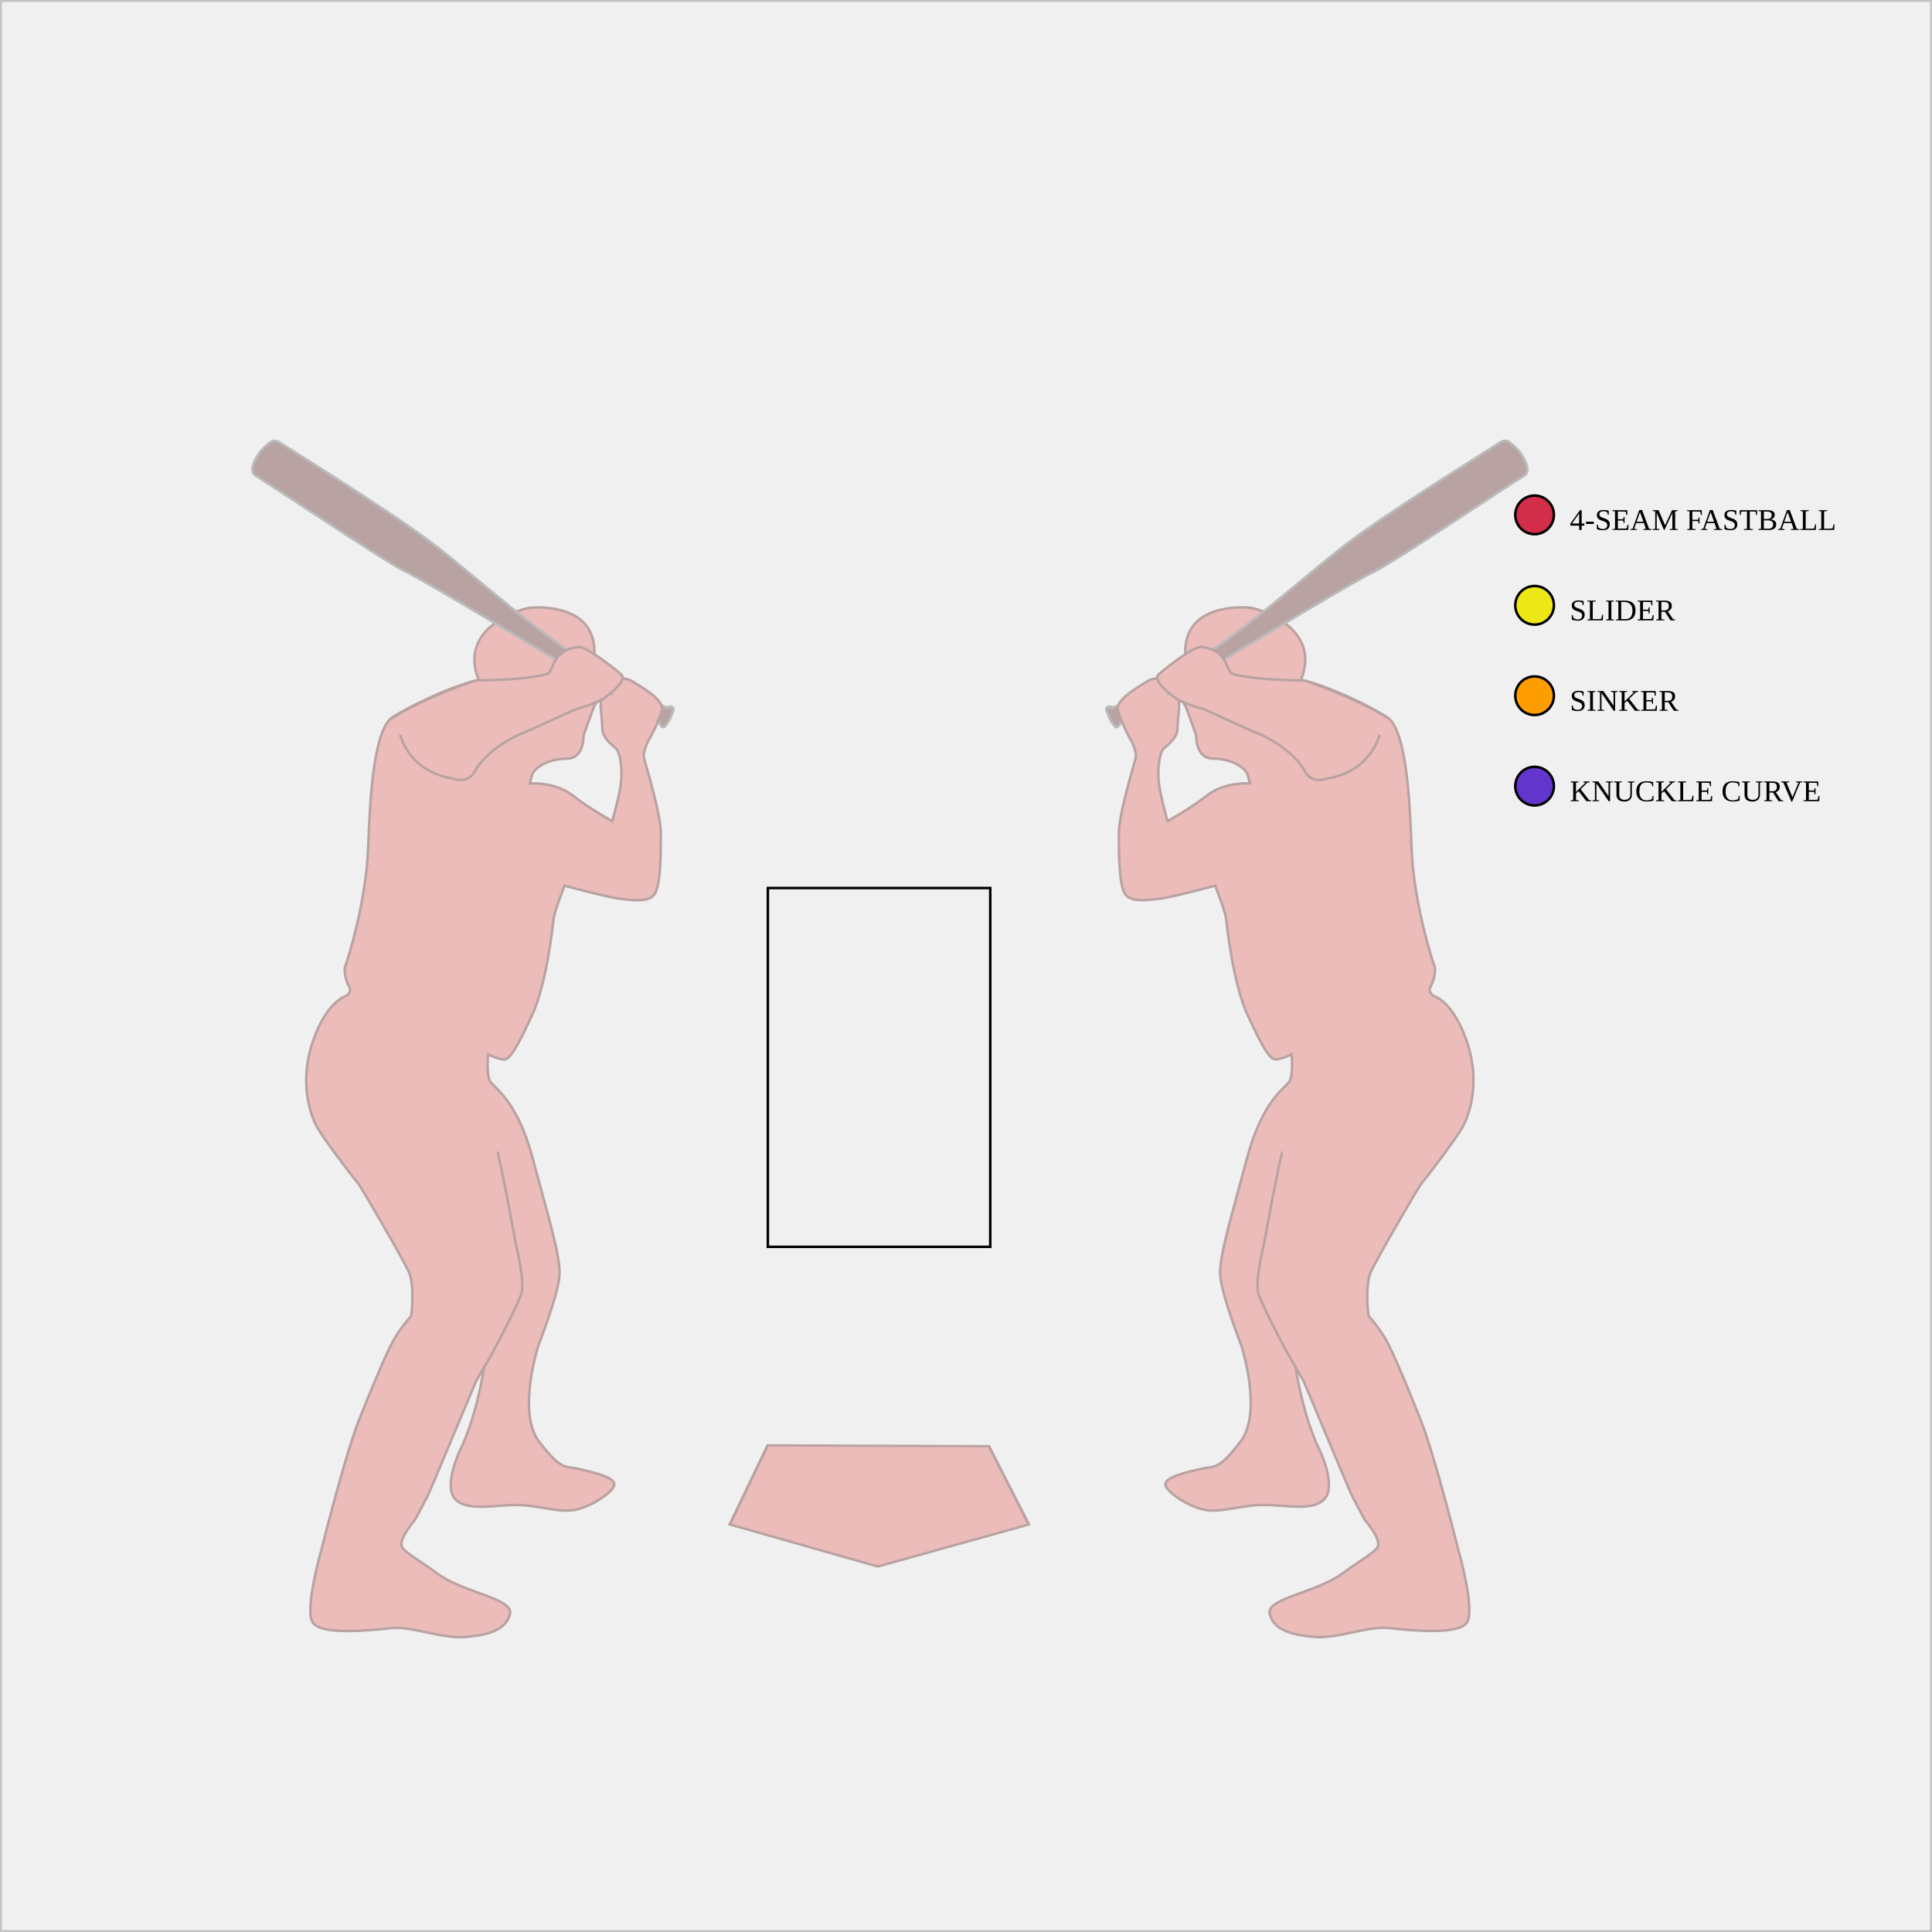
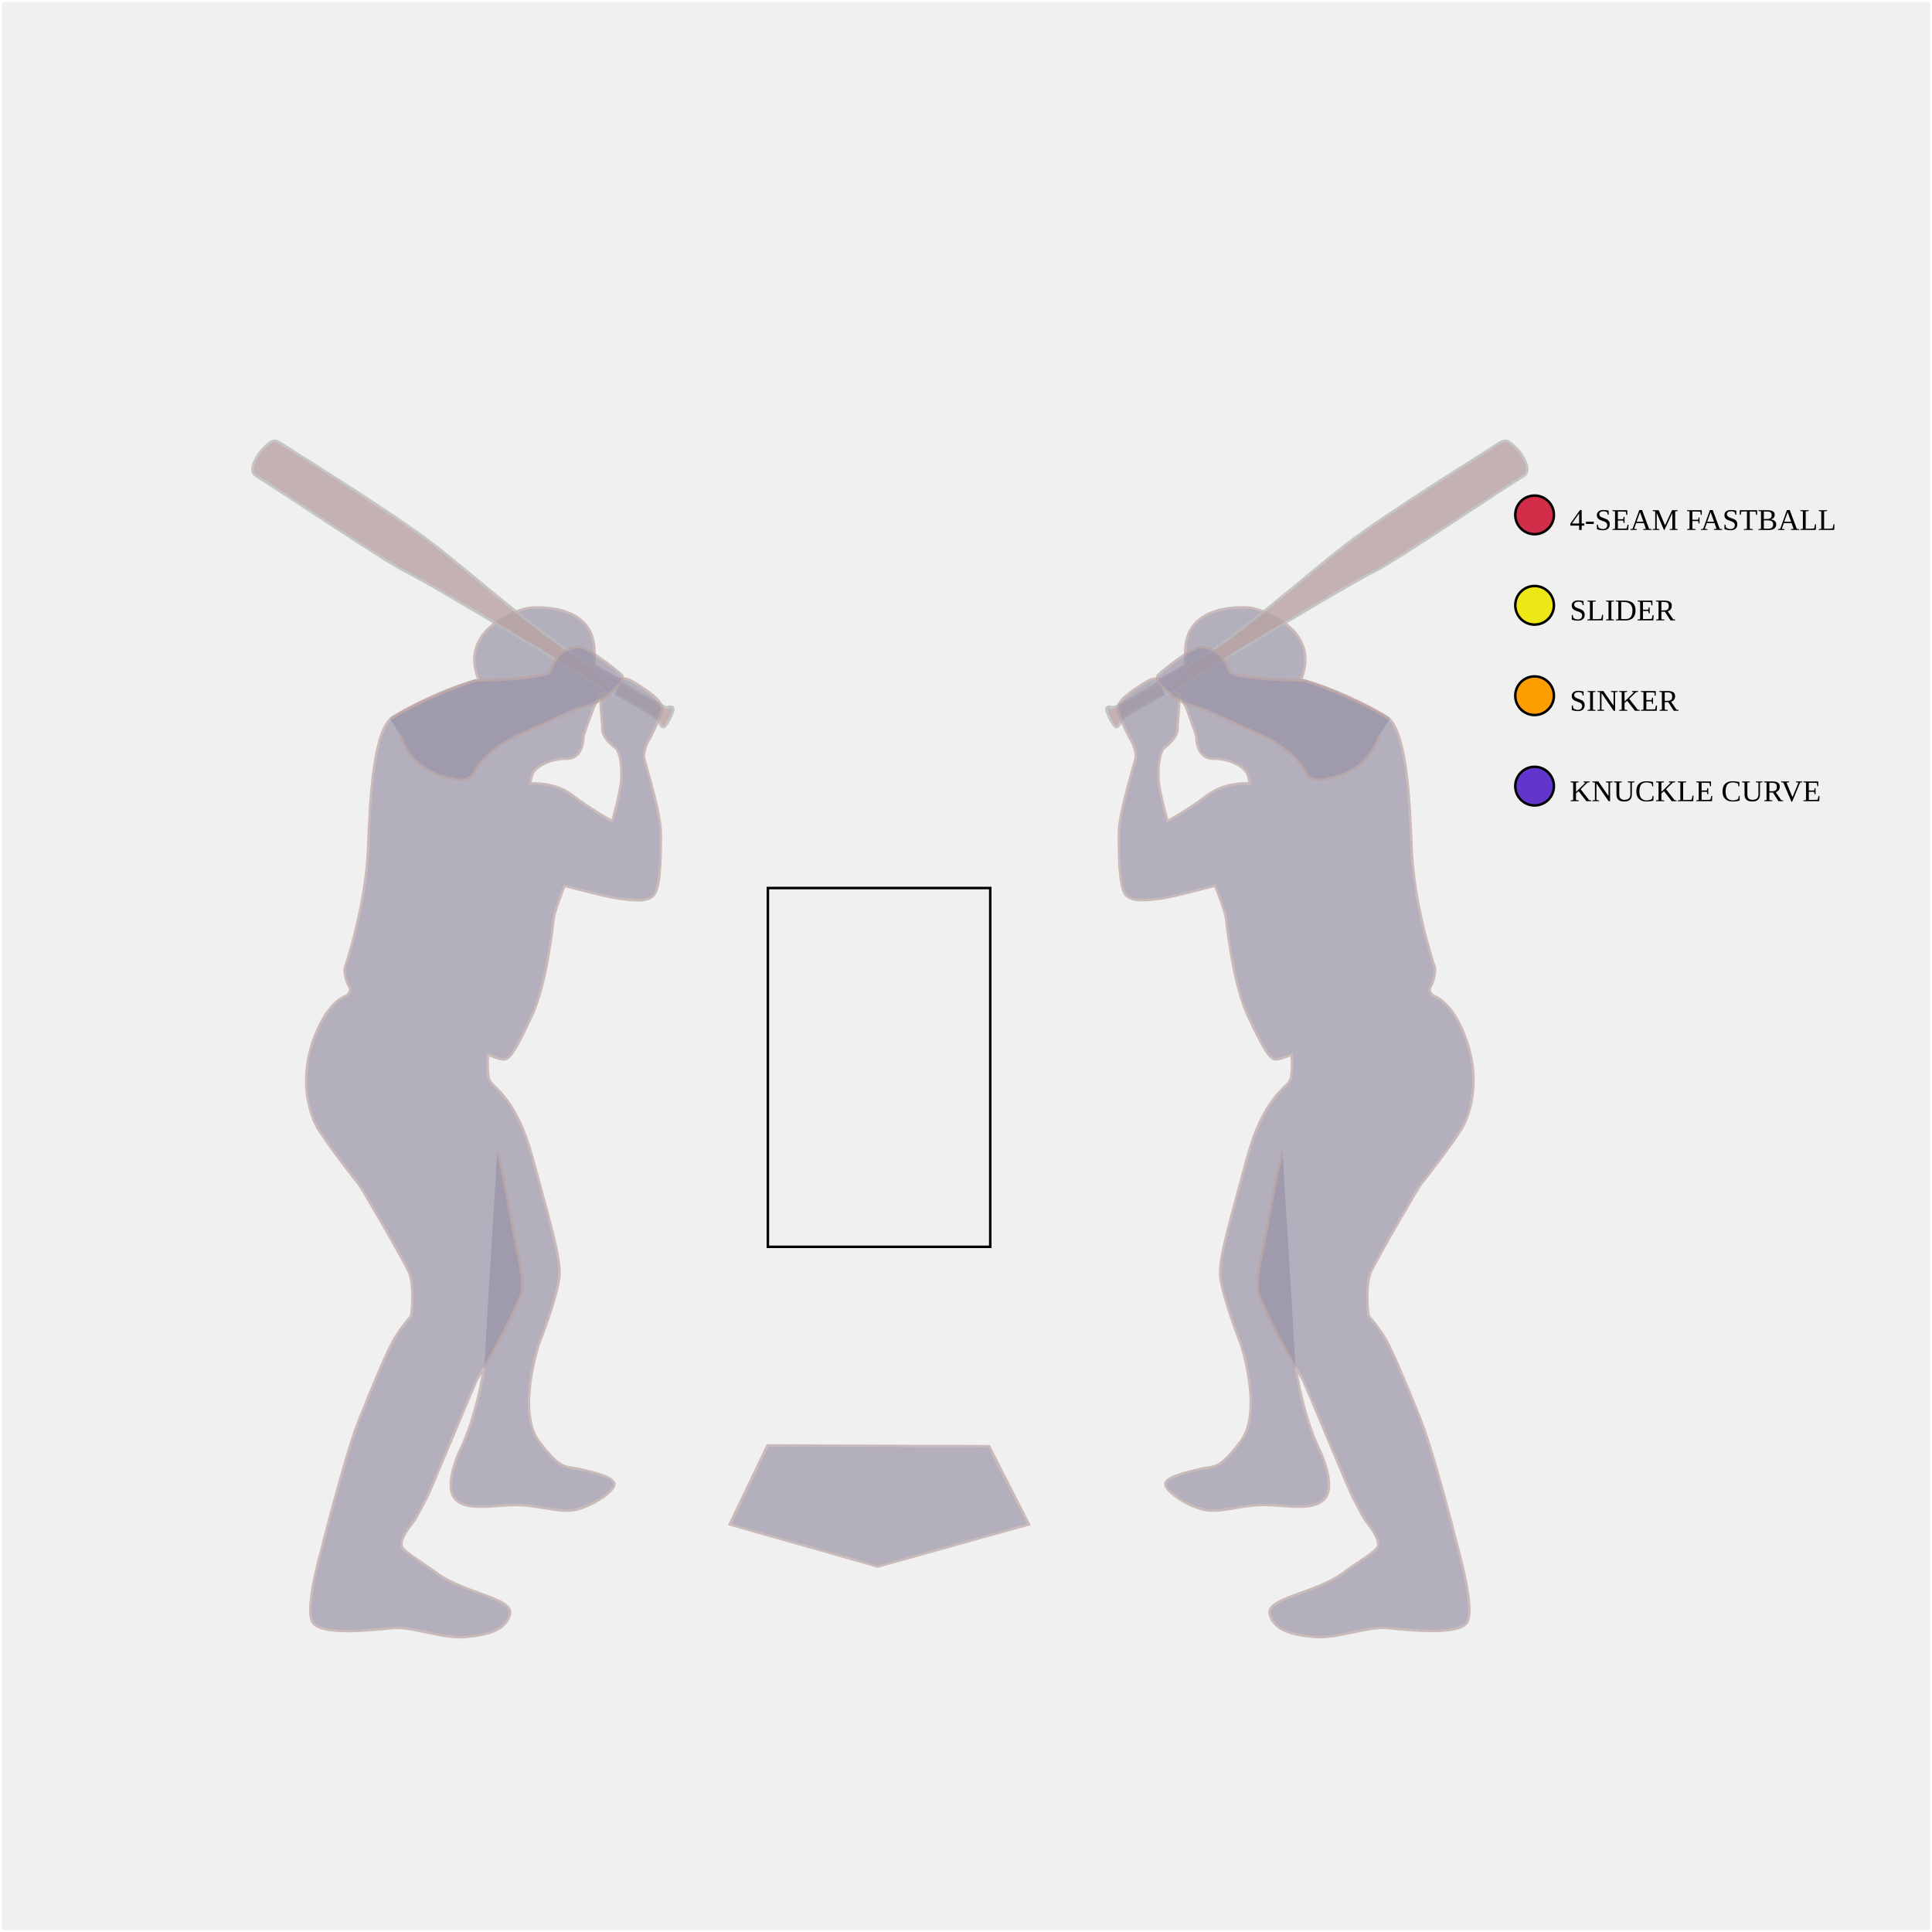
<svg id="svg-1" width="500" height="500" viewBox=" 0 0 500 500">
-   <rect width="500" height="500" fill="none" stroke="#c2c2c2" />
+   <rect width="500" height="500" fill="none" stroke="#ffffff" />
  <g transform="scale(0.65) translate(100,175)">
    <rect width="500" height="500" fill="none" stroke="none"> </rect>
    <g>
      <defs>
-         <style>.e{fill:#b9a2a2;stroke:#d6d6d6;}.e,.f{stroke-miterlimit:10;}.f{fill:#b9a2a2;stroke:#bababa;}</style>
+         <style>.e{fill:#9893a5;stroke:#d6d6d6;}.e,.f{stroke-miterlimit:10;}.f{fill:#9893a5;stroke:#bababa;}</style>
      </defs>
      <g id="a" />
      <g id="b">
        <g id="c">
          <g id="d">
            <path class="f" d="M146.94,96.6c23.31,13.83,19.38,9.82,19.38,9.82,0,0,2.54-.65,1.58,1.98-.99,2.7-1.91,4.41-3.22,5.85-.96,1.05-2.31-1.11-2.31-2.3s-17.4-10.71-17.4-10.71" />
            <path class="e" d="M163.54,107.7c.79-3.56-5.93-7.9-11.85-11.46-1.97-1.18-3.8-1.23-5.38-.76l-9.64-5.56v-5.93c-.4-18.18-21.73-17.39-25.69-16.99-3.91,.39-28.75,8.15-20.4,28.64-11.95,2.93-27.14,10.42-34.13,14.83-7.51,4.74-9.09,30.43-9.88,52.16-.79,21.73-8.3,45.05-9.09,47.02-.79,1.98,.4,6.32,1.58,8.3s-1.19,3.56-1.19,3.56c0,0-7.9,1.98-13.44,18.57-5.53,16.6-.57,29.5,1.98,33.98,2.12,3.73,12.19,17.34,16.2,22.13,1.3,1.55,17.78,30.03,20.15,35.17s1.19,17.39,.79,17.78-3.52,3.97-6.33,8.52c-2.82,4.58-8.69,18.74-14.22,32.57s-15.02,51.77-15.02,51.77c0,0-6.72,23.31-3.56,28.85,3.16,5.53,23.71,3.16,31.61,2.37s20.15,4.35,29.24,3.56,16.2-2.77,17.78-9.09-18.33-8.4-28.85-16.11c-6.86-5.03-11.87-7.79-13.84-10.16-1.98-2.37,2.1-7.88,4.38-10.69,1.25-1.53,4.32-8.09,5.12-9.27,.79-1.19,18.97-45.05,19.76-46.63,.22-.43,1.43-2.47,3.14-5.41-3.56,21.65-9.46,32.68-9.46,32.68,0,0-6.72,13.83-2.37,19.36s15.41,2.77,24.5,2.77,16.99,3.16,23.31,1.98,15.02-6.72,15.81-9.88-8.96-5.24-13.44-6.32c-6.27-1.52-7.34,.87-16.43-10.98s-.18-38.72-.18-38.72c0,0,7.47-18.94,8.23-27.16,.68-7.25-4.27-23.12-10.6-46.82s-15.41-28.06-16.99-30.82-.79-10.67-.79-10.67c0,0,3.16,1.58,5.93,1.98s5.53-4.74,11.46-17.39c5.93-12.65,8.3-35.56,8.69-38.73,.4-3.16,4.35-13.04,4.35-13.04,0,0,17.78,4.74,21.73,5.14s11.85,1.98,14.23-1.98c2.37-3.95,2.37-16.2,2.37-24.1s-6.32-28.06-6.72-30.03,1.19-5.93,1.98-7.11c.79-1.19,4.35-8.3,5.14-11.85Zm-16.2,28.06c-.4,5.14-3.56,16.2-3.56,16.2,0,0-8.69-4.74-15.81-10.27-7.11-5.53-16.99-4.74-16.99-4.74l.79-3.16c.79-3.16,6.72-6.72,13.83-6.72s6.72-9.09,6.72-9.09c0,0,3.95-11.46,4.35-11.85,.27-.27,1.81-3.62,2.77-5.76,.46-1.01,1.37-.87,1.37-.87,.51,.03,.39-.85,.82-.85-.4,.45-.62,.76-.62,.76,0,0-.79,1.19-1.58,3.16s.4,9.48,.4,12.65,3.16,5.93,5.14,7.51c1.98,1.58,2.77,7.9,2.37,13.04Z" />
            <path class="e" d="M139.48,100.6c.46-1.01,.79-1.75,.79-1.75,.51,.03,.97,.04,1.41,.03" />
            <path class="e" d="M92.78,369.4c4.58-7.84,12-22.09,14.67-28.86,1.82-4.61-1.98-19.76-1.98-19.76,0,0-6.72-36.75-7.51-37.14" />
            <path class="f" d="M144.1,101.73s-34.4-21.36-34.76-21.3c0,0-40.7-24.5-48.21-28.06C53.62,48.82,9.59,19.08,1.86,14.44c-3.95-2.37,1.98-9.88,1.98-9.88C8.37-.06,8.97-.57,12.92,2.19c2.07,1.45,42.68,26.48,59.67,39.52s41.72,35.8,63.49,48.72" />
            <path class="e" d="M59.34,117.54c.09,.26,3.33,14.72,21.29,17.52,0,0,5.78,2.28,8.5-3.07s10.86-11.74,18.31-14.81c7.45-3.07,21.46-9.9,22.95-10.16s8.06-2.54,9.99-3.94c1.93-1.4,9.55-7.1,7.01-9.46s-14.02-11.39-17.17-11.04-6.31,1.58-8.23,4.03c-1.93,2.45-2.63,5.96-3.68,6.48s-2.28,.88-8.76,1.75-20.28,1.14-20.28,1.14c.21-.18-19.86,6.44-33.92,15.37" />
          </g>
        </g>
      </g>
      <defs>
-         <style>.e{fill:#b9a2a2;stroke:#d6d6d6;}.e,.f{stroke-miterlimit:10;}.f{fill:#b9a2a2;stroke:#bababa;}</style>
+         <style>.e{fill:#b9a2a2;stroke:#d6d6d6;opacity:0.8;}.e,.f{stroke-miterlimit:10;}.f{fill:#b9a2a2;stroke:#bababa;opacity:0.8;}</style>
      </defs>
      <g id="a" />
      <g id="b" transform="translate(340, 0)">
        <g id="c">
          <g id="d">
            <path class="f" d="M21.68,96.6C-1.64,110.43,2.3,106.42,2.3,106.42c0,0-2.54-.65-1.58,1.98,.99,2.7,1.91,4.41,3.22,5.85,.96,1.05,2.31-1.11,2.31-2.3s17.4-10.71,17.4-10.71"> </path>
            <path class="e" d="M10.22,119.55c.79,1.19,2.37,5.14,1.98,7.11s-6.72,22.13-6.72,30.03c0,7.9,0,20.15,2.37,24.1s10.27,2.37,14.23,1.98,21.73-5.14,21.73-5.14c0,0,3.95,9.88,4.35,13.04,.4,3.16,2.77,26.08,8.69,38.73,5.93,12.65,8.69,17.78,11.46,17.39s5.93-1.98,5.93-1.98c0,0,.79,7.9-.79,10.67s-10.67,7.11-16.99,30.82c-6.32,23.71-11.28,39.57-10.6,46.82,.77,8.21,8.23,27.16,8.23,27.16,0,0,8.91,26.87-.18,38.72s-10.16,9.46-16.43,10.98c-4.48,1.09-14.23,3.16-13.44,6.32,.79,3.16,9.48,8.69,15.81,9.88s14.23-1.98,23.31-1.98,20.15,2.77,24.5-2.77c4.35-5.53-2.37-19.36-2.37-19.36,0,0-5.9-11.02-9.46-32.68,1.71,2.94,2.93,4.98,3.14,5.41,.79,1.58,18.97,45.44,19.76,46.63s3.87,7.74,5.12,9.27c2.28,2.8,6.36,8.32,4.38,10.69s-6.98,5.13-13.84,10.16c-10.51,7.71-30.43,9.79-28.85,16.11,1.58,6.32,8.69,8.3,17.78,9.09,9.09,.79,21.34-4.35,29.24-3.56s28.45,3.16,31.61-2.37c3.16-5.53-3.56-28.85-3.56-28.85,0,0-9.48-37.94-15.02-51.77-5.53-13.83-11.4-28-14.22-32.57-2.8-4.56-5.93-8.13-6.33-8.52s-1.58-12.65,.79-17.78,18.85-33.62,20.15-35.17c4.01-4.79,14.08-18.4,16.2-22.13,2.55-4.48,7.51-17.39,1.98-33.98-5.53-16.6-13.44-18.57-13.44-18.57,0,0-2.37-1.58-1.19-3.56,1.19-1.98,2.37-6.32,1.58-8.3s-8.3-25.29-9.09-47.02-2.37-47.42-9.88-52.16c-6.99-4.41-22.18-11.9-34.13-14.83,8.34-20.49-16.49-28.24-20.4-28.64-3.95-.4-25.29-1.19-25.69,16.99v5.93l-9.64,5.56c-1.58-.46-3.41-.42-5.38,.76-5.93,3.56-12.65,7.9-11.85,11.46s4.35,10.67,5.14,11.85Zm13.44,3.16c1.98-1.58,5.14-4.35,5.14-7.51,0-3.16,1.19-10.67,.4-12.65-.79-1.98-1.58-3.16-1.58-3.16,0,0-.22-.31-.62-.76,.43,0,.31,.88,.82,.85,0,0,.92-.15,1.37,.87,.96,2.13,2.5,5.49,2.77,5.76,.4,.4,4.35,11.85,4.35,11.85,0,0-.4,9.09,6.72,9.09s13.04,3.56,13.83,6.72l.79,3.16s-9.88-.79-16.99,4.74c-7.11,5.53-15.81,10.27-15.81,10.27,0,0-3.16-11.06-3.56-16.2-.4-5.14,.4-11.46,2.37-13.04Z"> </path>
            <path class="e" d="M29.14,100.6c-.46-1.01-.79-1.75-.79-1.75-.51,.03-.97,.04-1.41,.03"> </path>
            <path class="e" d="M75.84,369.4c-4.58-7.84-12-22.09-14.67-28.86-1.82-4.61,1.98-19.76,1.98-19.76,0,0,6.72-36.75,7.51-37.14"> </path>
            <path class="f" d="M24.52,101.73s34.4-21.36,34.76-21.3c0,0,40.7-24.5,48.21-28.06,7.51-3.56,51.55-33.3,59.27-37.94,3.95-2.37-1.98-9.88-1.98-9.88-4.54-4.62-5.14-5.14-9.09-2.37-2.07,1.45-42.68,26.48-59.67,39.52-16.99,13.04-41.72,35.8-63.49,48.72"> </path>
            <path class="e" d="M109.28,117.54c-.09,.26-3.33,14.72-21.29,17.52,0,0-5.78,2.28-8.5-3.07s-10.86-11.74-18.31-14.81-21.46-9.9-22.95-10.16-8.06-2.54-9.99-3.94c-1.93-1.4-9.55-7.1-7.01-9.46s14.02-11.39,17.17-11.04,6.31,1.58,8.23,4.03c1.93,2.45,2.63,5.96,3.68,6.48s2.28,.88,8.76,1.75c6.48,.88,20.28,1.14,20.28,1.14-.21-.18,19.86,6.44,33.92,15.37"> </path>
          </g>
        </g>
      </g>
      <defs>
-         <style>.e{fill:#ebbcba;stroke:#b9a2a2;stroke-miterlimit:10;}</style>
+         <style>.e{fill:#9893a5;stroke:#b9a2a2;stroke-miterlimit:10;opacity:0.7;}</style>
      </defs>
      <g id="a"> </g>
      <g id="b" transform="translate(190, 400) scale(1.13, 0.954)">
        <g id="c">
          <path id="d" class="e" d="M.5,33.51s52.15,17.56,52.15,17.56l53.21-17.56L91.81,.85,13.85,.5,.5,33.51Z"> </path>
        </g>
      </g>
      <g id="legend" transform="translate(525,0)">
        <g>
          <text x="0" y="36" class="legend" style="font-size: 1rem;">4-SEAM FASTBALL</text>
          <circle cx="-14" cy="30" r="7.692" stroke="#000" fill="#D22D49" />
        </g>
        <g>
          <text x="0" y="72" class="legend" style="font-size: 1rem;">SLIDER</text>
          <circle cx="-14" cy="66" r="7.692" stroke="#000" fill="#EEE716" />
        </g>
        <g>
          <text x="0" y="108" class="legend" style="font-size: 1rem;">SINKER</text>
          <circle cx="-14" cy="102" r="7.692" stroke="#000" fill="#FE9D00" />
        </g>
        <g>
          <text x="0" y="144" class="legend" style="font-size: 1rem;">KNUCKLE CURVE</text>
          <circle cx="-14" cy="138" r="7.692" stroke="#000" fill="#6236CD" />
        </g>
      </g>
      <g id="strikeZone">
        <rect class="strike-zone" x="205.729" width="88.541" y="178.571" height="142.857" fill-opacity="0.001" stroke-opacity="1" style="fill: none; stroke: rgb(0, 0, 0);"> </rect>
      </g>
    </g>
    <g> </g>
  </g>
</svg>
